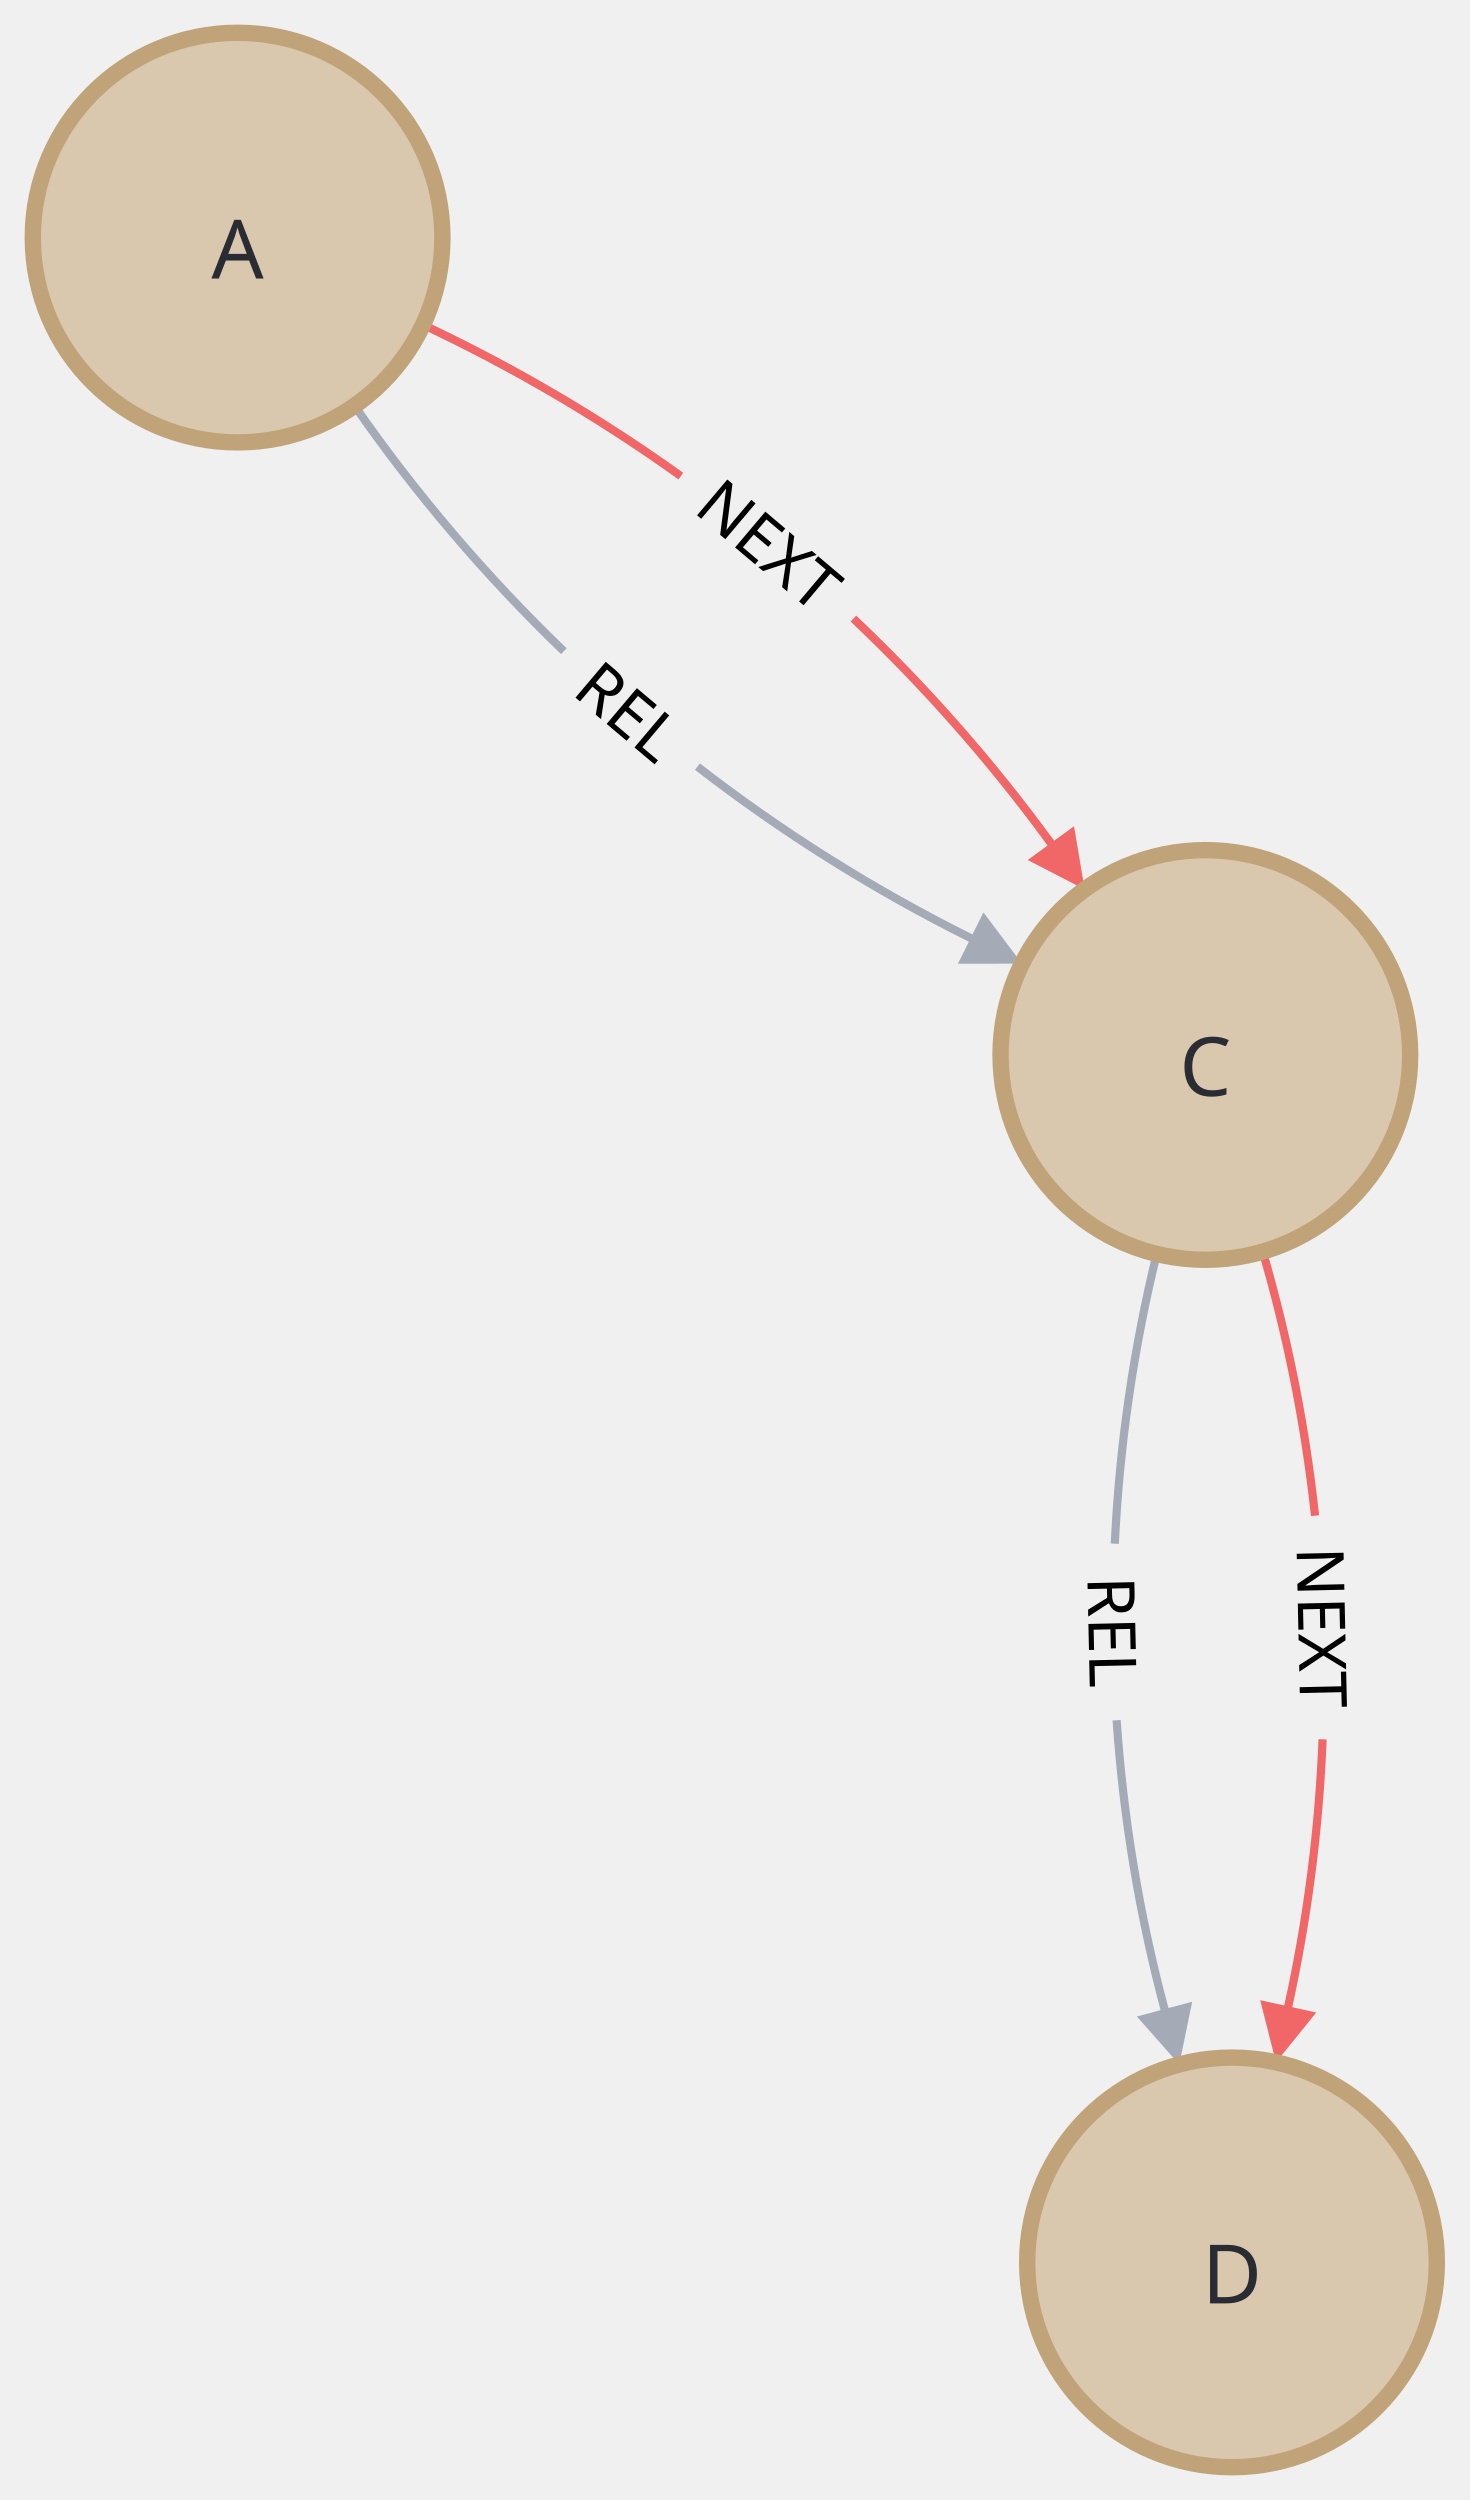
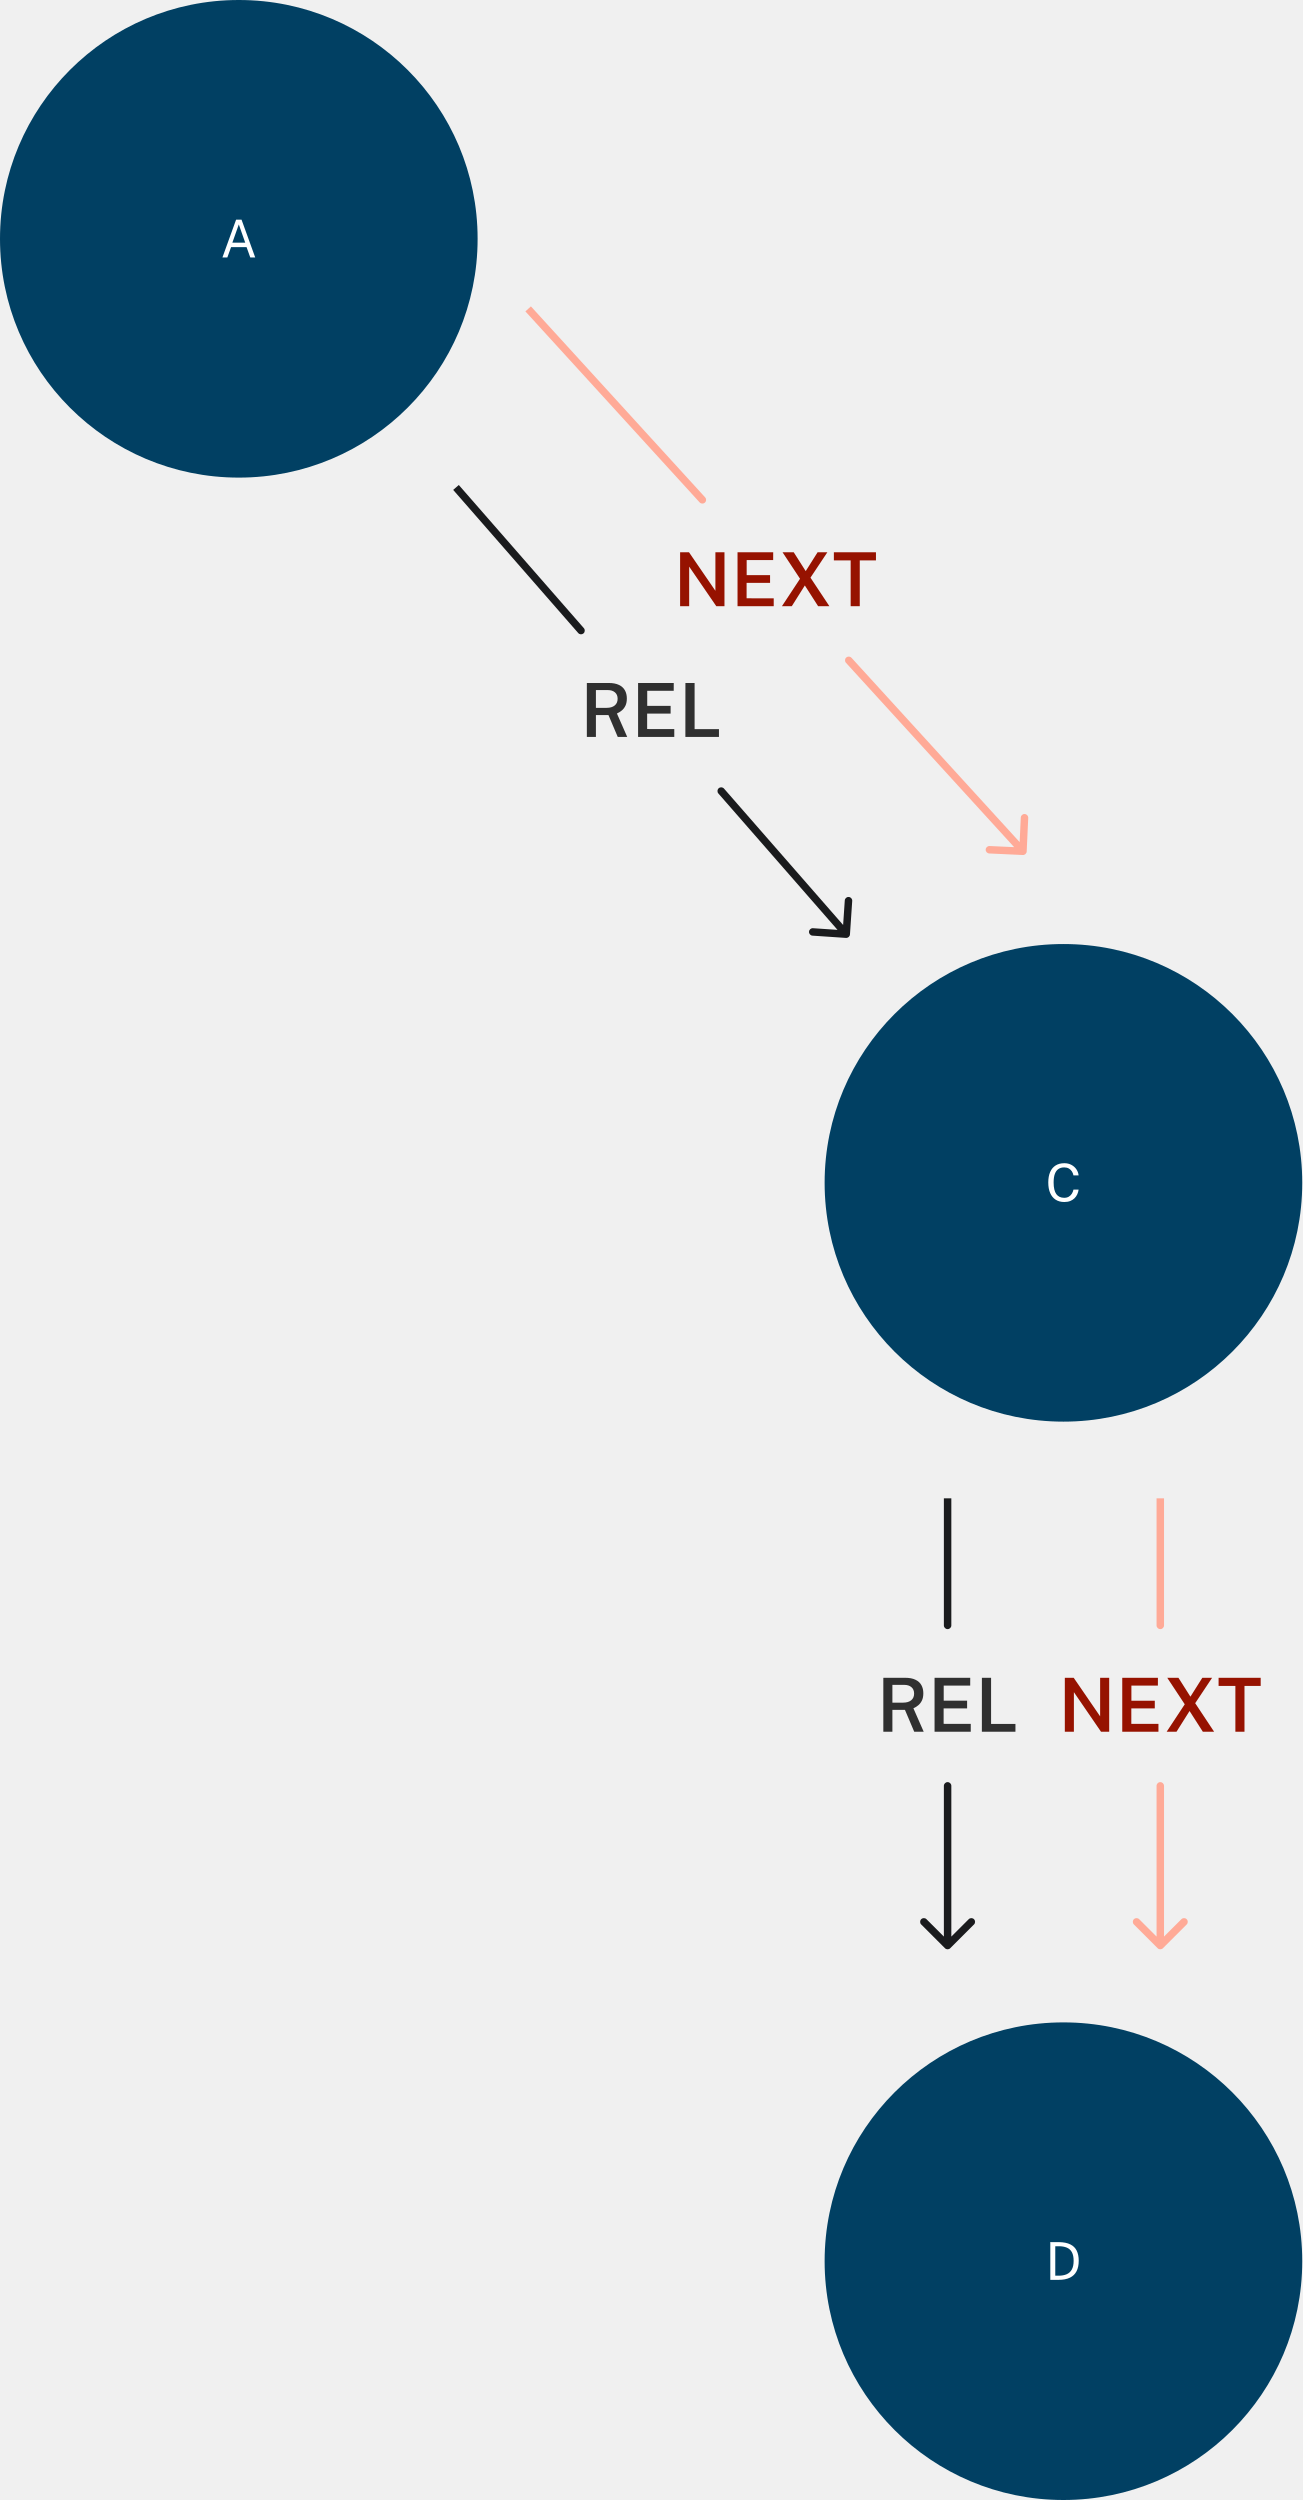
- <svg xmlns="http://www.w3.org/2000/svg" width="179.376" height="305.146" viewBox="-124.156 -173.808 179.376 305.146">
-   <g class="layer relationships">
-     <g class="relationship" transform="translate(-95.15573 -144.8084) rotate(400.1845)">
-       <path class="outline" fill="#F16667" stroke="none" d="M 24.019,-6.953 L 24.278,-5.988 A 199.911 199.911 0 0 1 60.157,-12.169 L 60.078,-13.166 A 200.911 200.911 0 0 0 24.019,-6.953 Z M 87.459,-13.473 L 87.402,-12.475 A 199.911 199.911 0 0 1 123.411,-7.1 L 122.7,-4.186 L 130.33,-5.927 L 124.359,-10.986 L 123.648,-8.072 A 200.911 200.911 0 0 0 87.459,-13.473" />
-       <text text-anchor="middle" pointer-events="none" font-size="8px" fill="#000000" x="73.769" y="-10.287" font-family="sans-serif">NEXT</text>
-     </g>
-     <g class="relationship" transform="translate(22.96736 -45.04157) rotate(448.7357)">
-       <path class="outline" fill="#F16667" stroke="none" d="M 24.019,-6.953 L 24.278,-5.988 A 185.755 185.755 0 0 1 56.56,-11.644 L 56.475,-12.641 A 186.755 186.755 0 0 0 24.019,-6.953 Z M 83.857,-12.962 L 83.796,-11.964 A 185.755 185.755 0 0 1 116.202,-7.068 L 115.494,-4.152 L 123.122,-5.901 L 117.146,-10.955 L 116.438,-8.039 A 186.755 186.755 0 0 0 83.857,-12.962" />
-       <text text-anchor="middle" pointer-events="none" font-size="8px" fill="#000000" x="70.166" y="-9.804" font-family="sans-serif">NEXT</text>
-     </g>
-     <g class="relationship" transform="translate(-95.15573 -144.8084) rotate(400.1845)">
-       <path class="outline" fill="#A5ABB6" stroke="none" d="M 24.019,6.953 L 24.278,5.988 A 199.911 199.911 0 0 0 63.029,12.377 L 62.964,13.375 A 200.911 200.911 0 0 1 24.019,6.953 Z M 84.568,13.617 L 84.526,12.618 A 199.911 199.911 0 0 0 123.411,7.1 L 122.7,4.186 L 130.33,5.927 L 124.359,10.986 L 123.648,8.072 A 200.911 200.911 0 0 1 84.568,13.617" />
-       <text text-anchor="middle" pointer-events="none" font-size="8px" fill="#000000" x="73.769" y="16.287" font-family="sans-serif">REL</text>
-     </g>
-     <g class="relationship" transform="translate(22.96736 -45.04157) rotate(448.7357)">
-       <path class="outline" fill="#A5ABB6" stroke="none" d="M 24.019,6.953 L 24.278,5.988 A 185.755 185.755 0 0 0 59.43,11.867 L 59.36,12.864 A 186.755 186.755 0 0 1 24.019,6.953 Z M 80.967,13.118 L 80.921,12.119 A 185.755 185.755 0 0 0 116.202,7.068 L 115.494,4.152 L 123.122,5.901 L 117.146,10.955 L 116.438,8.039 A 186.755 186.755 0 0 1 80.967,13.118" />
-       <text text-anchor="middle" pointer-events="none" font-size="8px" fill="#000000" x="70.166" y="15.804" font-family="sans-serif">REL</text>
-     </g>
-   </g>
-   <g class="layer nodes">
-     <g class="node" aria-label="graph-node0" transform="translate(-95.15573,-144.8084)">
-       <circle class="outline" cx="0" cy="0" r="25" fill="#D9C8AE" stroke="#c0a378" stroke-width="2px" />
-       <text class="caption" text-anchor="middle" pointer-events="none" x="0" y="5" font-size="10px" fill="#2A2C34" font-family="sans-serif"> A</text>
-     </g>
-     <g class="node" aria-label="graph-node3" transform="translate(26.22002,102.3381)">
-       <circle class="outline" cx="0" cy="0" r="25" fill="#D9C8AE" stroke="#c0a378" stroke-width="2px" />
-       <text class="caption" text-anchor="middle" pointer-events="none" x="0" y="5" font-size="10px" fill="#2A2C34" font-family="sans-serif"> D</text>
-     </g>
-     <g class="node" aria-label="graph-node2" transform="translate(22.96736,-45.04157)">
-       <circle class="outline" cx="0" cy="0" r="25" fill="#D9C8AE" stroke="#c0a378" stroke-width="2px" />
-       <text class="caption" text-anchor="middle" pointer-events="none" x="0" y="5" font-size="10px" fill="#2A2C34" font-family="sans-serif"> C</text>
-     </g>
-   </g>
+ <svg xmlns="http://www.w3.org/2000/svg" width="349" height="670" viewBox="0 0 349 670" fill="none">
+   <path d="M0 64C0 28.654 28.654 0 64 0C99.346 0 128 28.654 128 64C128 99.346 99.346 128 64 128C28.654 128 0 99.346 0 64Z" fill="#014063" />
+   <path d="M59.611 69L63.272 58.878H64.735L68.396 69H67.073L66.079 66.228H61.928L60.927 69H59.611ZM62.271 65.038H65.722L64 60.145L62.271 65.038Z" fill="white" />
+   <path d="M221 606C221 570.654 249.654 542 285 542C320.346 542 349 570.654 349 606C349 641.346 320.346 670 285 670C249.654 670 221 641.346 221 606Z" fill="#014063" />
+   <path d="M281.483 611V600.878C281.516 600.878 281.614 600.88 281.777 600.885C281.945 600.885 282.148 600.885 282.386 600.885C282.624 600.88 282.872 600.88 283.128 600.885C283.385 600.885 283.621 600.887 283.835 600.892C285.077 600.911 286.082 601.114 286.852 601.501C287.627 601.884 288.194 602.441 288.553 603.174C288.917 603.907 289.099 604.807 289.099 605.876C289.099 606.996 288.903 607.936 288.511 608.697C288.124 609.458 287.531 610.032 286.733 610.419C285.94 610.806 284.93 611 283.702 611H281.483ZM282.813 609.887H283.702C284.538 609.887 285.256 609.759 285.858 609.502C286.46 609.241 286.922 608.818 287.244 608.235C287.571 607.652 287.734 606.872 287.734 605.897C287.734 604.922 287.576 604.149 287.258 603.58C286.946 603.011 286.493 602.605 285.9 602.362C285.308 602.115 284.594 601.991 283.758 601.991H282.813V609.887Z" fill="white" />
+   <path d="M221 317C221 281.654 249.654 253 285 253C320.346 253 349 281.654 349 317C349 352.346 320.346 381 285 381C249.654 381 221 352.346 221 317Z" fill="#014063" />
+   <path d="M285.242 322.14C284.332 322.14 283.555 321.932 282.911 321.517C282.271 321.102 281.781 320.504 281.441 319.725C281.105 318.946 280.937 318.005 280.937 316.904C280.937 315.807 281.105 314.874 281.441 314.104C281.777 313.334 282.264 312.748 282.904 312.347C283.548 311.941 284.327 311.738 285.242 311.738C285.956 311.738 286.588 311.887 287.139 312.186C287.689 312.48 288.133 312.874 288.469 313.369C288.805 313.864 289.003 314.407 289.064 315H287.685C287.61 314.603 287.468 314.244 287.258 313.922C287.048 313.6 286.772 313.343 286.432 313.152C286.091 312.961 285.683 312.865 285.207 312.865C284.595 312.865 284.077 313.01 283.653 313.299C283.233 313.584 282.913 314.025 282.694 314.622C282.479 315.219 282.372 315.985 282.372 316.918C282.372 318.327 282.612 319.363 283.093 320.026C283.578 320.684 284.283 321.013 285.207 321.013C285.683 321.013 286.091 320.913 286.432 320.712C286.772 320.511 287.048 320.243 287.258 319.907C287.468 319.571 287.61 319.207 287.685 318.815H289.064C289.012 319.244 288.896 319.66 288.714 320.061C288.536 320.458 288.291 320.812 287.979 321.125C287.666 321.438 287.281 321.685 286.824 321.867C286.371 322.049 285.844 322.14 285.242 322.14Z" fill="white" />
+   <path d="M274.11 229.143C274.661 229.169 275.129 228.742 275.154 228.19L275.567 219.2C275.592 218.648 275.165 218.18 274.614 218.155C274.062 218.129 273.594 218.556 273.569 219.108L273.202 227.099L265.211 226.733C264.659 226.708 264.191 227.134 264.166 227.686C264.141 228.238 264.567 228.705 265.119 228.731L274.11 229.143ZM259.427 212L260.166 211.326V211.326L259.427 212ZM244.101 195.2L244.839 194.526V194.526L244.101 195.2ZM228.203 176.289C227.831 175.881 227.198 175.852 226.79 176.225C226.382 176.597 226.353 177.229 226.725 177.637L227.464 176.963L228.203 176.289ZM187.497 134.637C187.869 135.045 188.502 135.074 188.91 134.702C189.318 134.33 189.347 133.697 188.975 133.289L188.236 133.963L187.497 134.637ZM171.601 115.728L170.862 116.402V116.402L171.601 115.728ZM146.749 88.487L147.488 87.813V87.813L146.749 88.487ZM274.155 228.144L274.894 227.47L260.166 211.326L259.427 212L258.689 212.674L273.417 228.818L274.155 228.144ZM259.427 212L260.166 211.326L244.839 194.526L244.101 195.2L243.362 195.874L258.689 212.674L259.427 212ZM244.101 195.2L244.839 194.526L228.203 176.289L227.464 176.963L226.725 177.637L243.362 195.874L244.101 195.2ZM188.236 133.963L188.975 133.289L172.339 115.055L171.601 115.728L170.862 116.402L187.497 134.637L188.236 133.963ZM171.601 115.728L172.339 115.055L147.488 87.813L146.749 88.487L146.01 89.161L170.862 116.402L171.601 115.728ZM146.749 88.487L147.488 87.813L142.284 82.109L141.545 82.783L140.806 83.457L146.01 89.161L146.749 88.487Z" fill="#FFAA97" />
+   <path d="M182.268 162.463L182.268 148.003L184.648 148.003L191.728 158.333L191.728 148.003L194.158 148.003L194.158 162.463L191.968 162.463L184.698 151.853L184.698 162.463L182.268 162.463ZM197.658 162.463L197.658 148.003L207.218 148.003L207.208 150.093L200.108 150.093L200.108 154.143L206.378 154.143L206.378 156.203L200.088 156.203L200.088 160.343L207.358 160.353L207.358 162.463L197.658 162.463ZM209.557 162.463L214.407 155.103L209.717 148.003L212.717 148.003L215.927 153.063L219.117 148.003L221.737 148.003L217.207 154.813L222.277 162.463L219.257 162.463L215.697 156.903L212.197 162.463L209.557 162.463ZM227.977 162.463L227.977 150.193L223.477 150.193L223.477 148.003L234.757 148.003L234.757 150.193L230.417 150.193L230.417 162.463L227.977 162.463Z" fill="#961200" />
+   <path d="M252.957 435.608C252.957 436.16 253.405 436.608 253.957 436.608C254.509 436.608 254.957 436.16 254.957 435.608L253.957 435.608L252.957 435.608ZM254.957 478.608C254.957 478.055 254.509 477.608 253.957 477.608C253.405 477.608 252.957 478.055 252.957 478.608L253.957 478.608L254.957 478.608ZM253.25 522.125C253.64 522.515 254.274 522.515 254.664 522.125L261.028 515.761C261.419 515.37 261.419 514.737 261.028 514.347C260.638 513.956 260.004 513.956 259.614 514.347L253.957 520.004L248.3 514.347C247.91 513.956 247.276 513.956 246.886 514.347C246.495 514.737 246.495 515.37 246.886 515.761L253.25 522.125ZM253.957 401.558L252.957 401.558L252.957 435.608L253.957 435.608L254.957 435.608L254.957 401.558L253.957 401.558ZM253.957 478.608L252.957 478.608L252.957 521.418L253.957 521.418L254.957 521.418L254.957 478.608L253.957 478.608Z" fill="#1A1B1D" />
+   <path d="M236.732 464.107L236.732 449.647L242.602 449.647C243.709 449.647 244.619 449.821 245.332 450.167C246.052 450.507 246.586 450.991 246.932 451.617C247.279 452.237 247.452 452.964 247.452 453.797C247.452 454.571 247.326 455.221 247.072 455.747C246.819 456.267 246.489 456.694 246.082 457.027C245.682 457.354 245.252 457.621 244.792 457.827L247.552 464.107L245.012 464.107L242.522 458.237L239.162 458.237L239.162 464.107L236.732 464.107ZM239.162 456.307L242.052 456.307C242.972 456.307 243.689 456.094 244.202 455.667C244.722 455.241 244.982 454.647 244.982 453.887C244.982 453.141 244.742 452.564 244.262 452.157C243.782 451.751 243.149 451.547 242.362 451.547L239.162 451.547L239.162 456.307ZM250.463 464.107L250.463 449.647L260.023 449.647L260.013 451.737L252.913 451.737L252.913 455.787L259.183 455.787L259.183 457.847L252.893 457.847L252.893 461.987L260.163 461.997L260.163 464.107L250.463 464.107ZM263.139 464.107L263.149 449.647L265.609 449.647L265.609 462.007L272.139 462.007L272.139 464.107L263.139 464.107Z" fill="black" fill-opacity="0.8" />
+   <path d="M309.957 435.608C309.957 436.16 310.405 436.608 310.957 436.608C311.509 436.608 311.957 436.16 311.957 435.608L310.957 435.608L309.957 435.608ZM311.957 478.608C311.957 478.055 311.509 477.608 310.957 477.608C310.405 477.608 309.957 478.055 309.957 478.608L310.957 478.608L311.957 478.608ZM310.25 522.125C310.64 522.515 311.274 522.515 311.664 522.125L318.028 515.761C318.419 515.37 318.419 514.737 318.028 514.347C317.638 513.956 317.004 513.956 316.614 514.347L310.957 520.004L305.3 514.347C304.91 513.956 304.276 513.956 303.886 514.347C303.495 514.737 303.495 515.37 303.886 515.761L310.25 522.125ZM310.957 401.558L309.957 401.558L309.957 435.608L310.957 435.608L311.957 435.608L311.957 401.558L310.957 401.558ZM310.957 478.608L309.957 478.608L309.957 521.418L310.957 521.418L311.957 521.418L311.957 478.608L310.957 478.608Z" fill="#FFAA97" />
+   <path d="M285.373 464.108L285.373 449.648L287.753 449.648L294.833 459.978L294.833 449.648L297.263 449.648L297.263 464.108L295.073 464.108L287.803 453.498L287.803 464.108L285.373 464.108ZM300.764 464.108L300.764 449.648L310.324 449.648L310.314 451.738L303.214 451.738L303.214 455.788L309.484 455.788L309.484 457.848L303.194 457.848L303.194 461.988L310.464 461.998L310.464 464.108L300.764 464.108ZM312.662 464.108L317.512 456.748L312.822 449.648L315.822 449.648L319.032 454.708L322.222 449.648L324.842 449.648L320.312 456.458L325.382 464.108L322.362 464.108L318.802 458.548L315.302 464.108L312.662 464.108ZM331.082 464.108L331.082 451.838L326.582 451.838L326.582 449.648L337.862 449.648L337.862 451.838L333.522 451.838L333.522 464.108L331.082 464.108Z" fill="#961200" />
+   <path d="M226.724 251.362C227.275 251.399 227.752 250.982 227.789 250.431L228.396 241.452C228.433 240.901 228.016 240.424 227.465 240.387C226.914 240.349 226.437 240.766 226.4 241.317L225.861 249.299L217.879 248.76C217.328 248.723 216.852 249.139 216.814 249.69C216.777 250.241 217.194 250.718 217.745 250.755L226.724 251.362ZM202.249 222.268L203.002 221.61V221.61L202.249 222.268ZM194.033 211.342C193.67 210.926 193.038 210.883 192.622 211.247C192.206 211.61 192.164 212.242 192.527 212.658L193.28 212L194.033 211.342ZM154.966 169.658C155.329 170.074 155.961 170.116 156.377 169.753C156.793 169.39 156.835 168.758 156.472 168.342L155.719 169L154.966 169.658ZM146.749 158.732L145.996 159.39V159.39L146.749 158.732ZM125.114 133.963L124.36 134.621V134.621L125.114 133.963ZM226.792 250.364L227.545 249.706L203.002 221.61L202.249 222.268L201.496 222.926L226.039 251.022L226.792 250.364ZM202.249 222.268L203.002 221.61L194.033 211.342L193.28 212L192.527 212.658L201.496 222.926L202.249 222.268ZM155.719 169L156.472 168.342L147.502 158.074L146.749 158.732L145.996 159.39L154.966 169.658L155.719 169ZM146.749 158.732L147.502 158.074L125.867 133.305L125.114 133.963L124.36 134.621L145.996 159.39L146.749 158.732ZM125.114 133.963L125.867 133.305L122.96 129.978L122.207 130.636L121.454 131.294L124.36 134.621L125.114 133.963Z" fill="#1A1B1D" />
+   <path d="M157.275 197.5L157.275 183.04L163.145 183.04C164.252 183.04 165.162 183.213 165.875 183.56C166.595 183.9 167.129 184.383 167.475 185.01C167.822 185.63 167.995 186.357 167.995 187.19C167.995 187.963 167.869 188.613 167.615 189.14C167.362 189.66 167.032 190.087 166.625 190.42C166.225 190.747 165.795 191.013 165.335 191.22L168.095 197.5L165.555 197.5L163.065 191.63L159.705 191.63L159.705 197.5L157.275 197.5ZM159.705 189.7L162.595 189.7C163.515 189.7 164.232 189.487 164.745 189.06C165.265 188.633 165.525 188.04 165.525 187.28C165.525 186.533 165.285 185.957 164.805 185.55C164.325 185.143 163.692 184.94 162.905 184.94L159.705 184.94L159.705 189.7ZM171.006 197.5L171.006 183.04L180.566 183.04L180.556 185.13L173.456 185.13L173.456 189.18L179.726 189.18L179.726 191.24L173.436 191.24L173.436 195.38L180.706 195.39L180.706 197.5L171.006 197.5ZM183.682 197.5L183.692 183.04L186.152 183.04L186.152 195.4L192.682 195.4L192.682 197.5L183.682 197.5Z" fill="black" fill-opacity="0.8" />
</svg>
